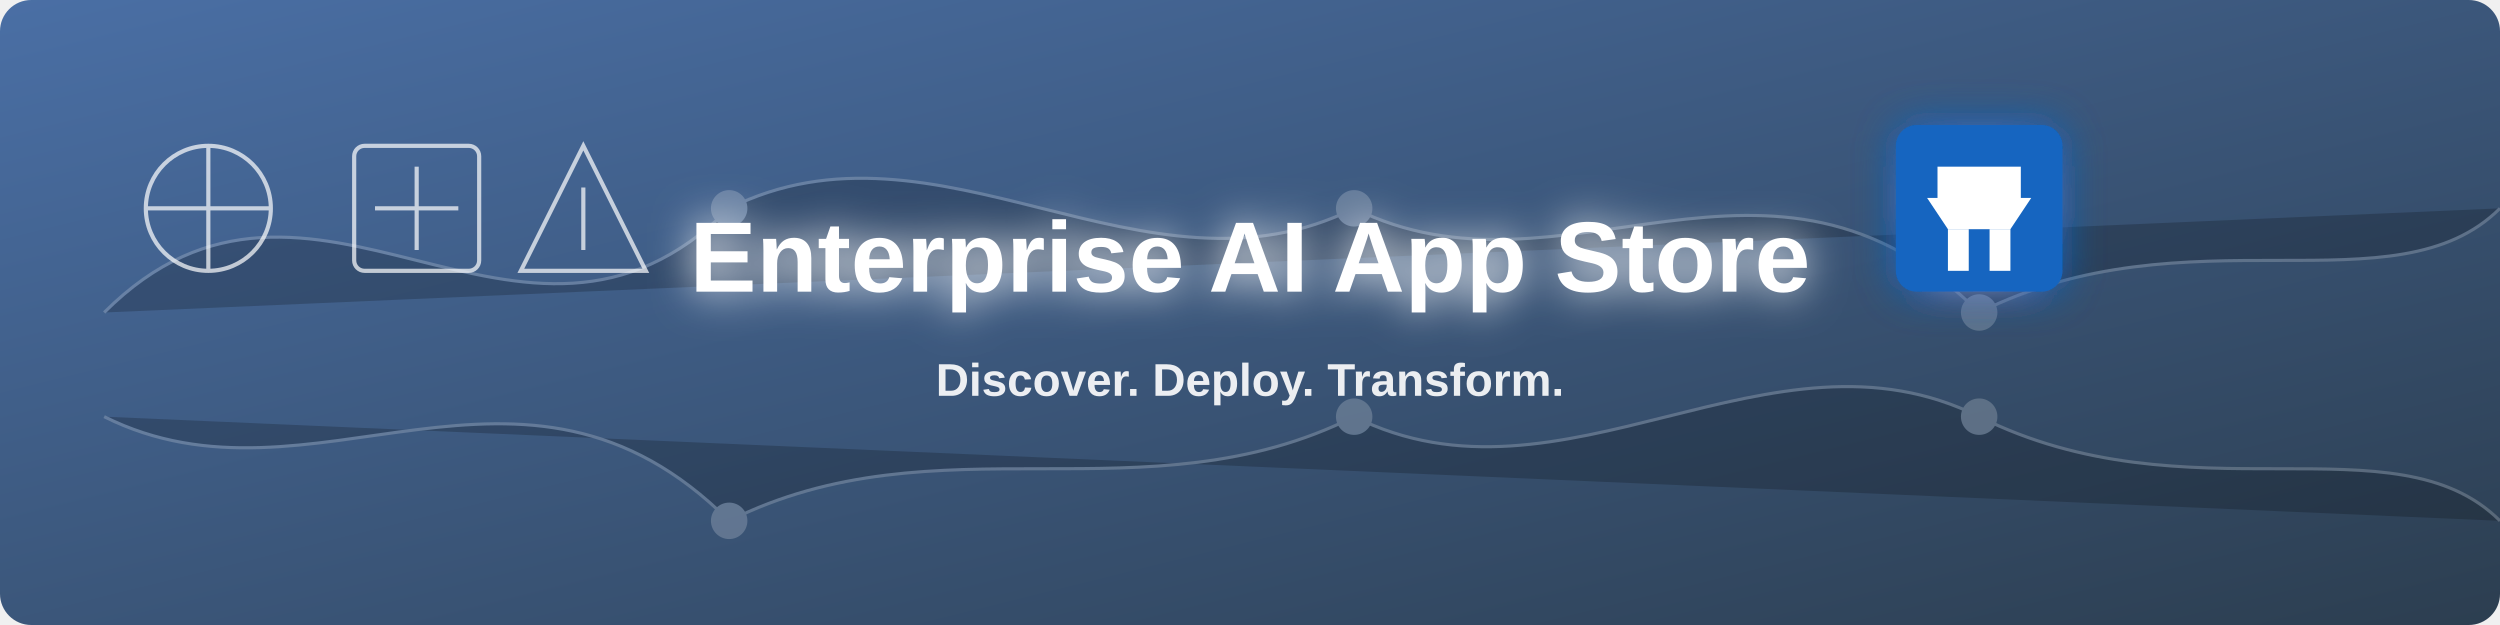
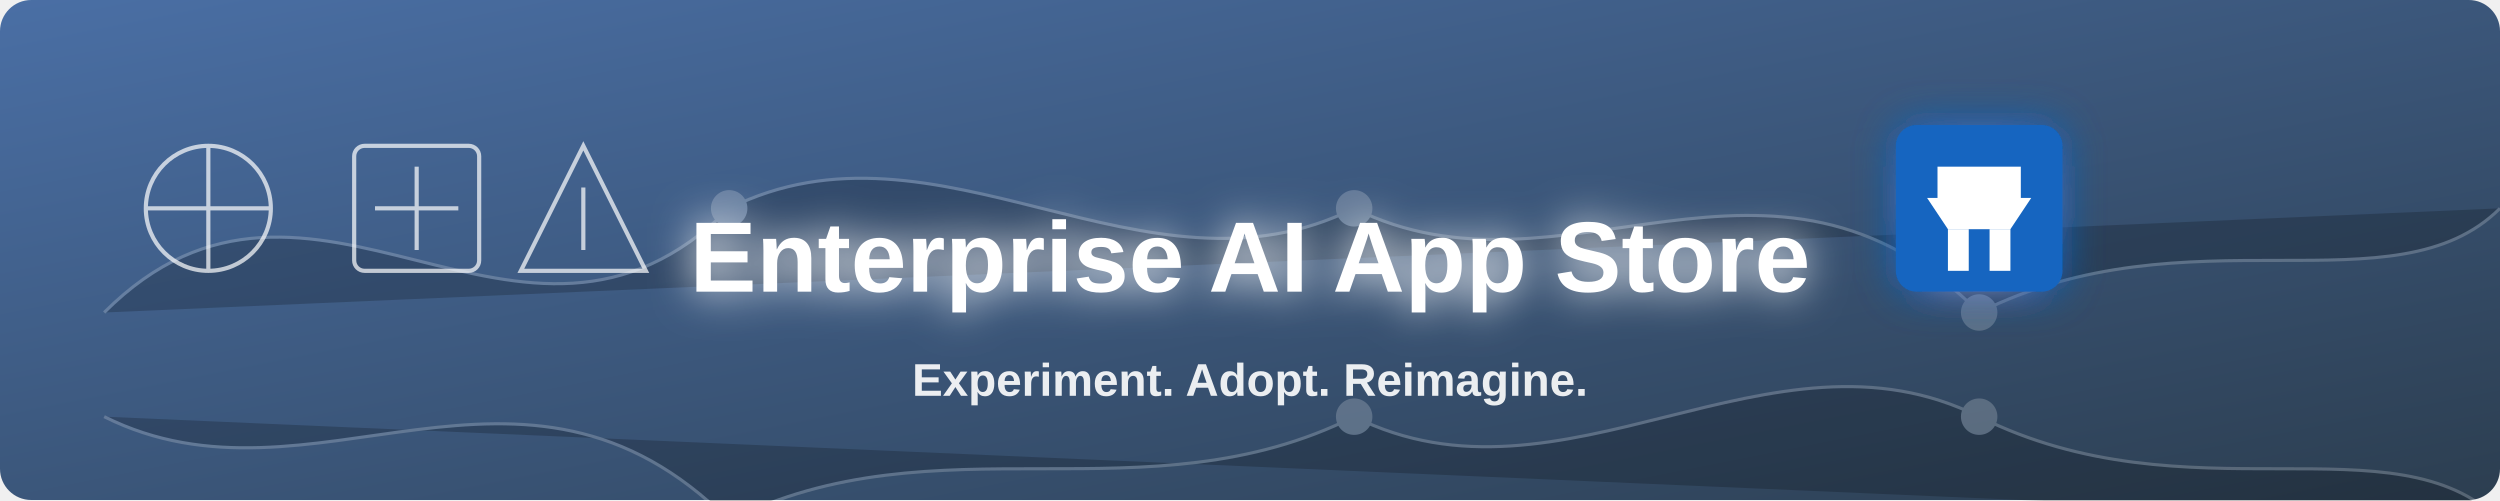
- <svg xmlns="http://www.w3.org/2000/svg" width="1200" height="300" viewBox="0 0 1200 300">
+ <svg xmlns="http://www.w3.org/2000/svg" width="1200" height="240" viewBox="0 0 1200 240">
  <defs>
    <linearGradient id="banner-gradient" x1="0%" y1="0%" x2="100%" y2="100%">
      <stop offset="0%" style="stop-color:#4a6fa5;stop-opacity:1" />
      <stop offset="100%" style="stop-color:#2C3E50;stop-opacity:1" />
    </linearGradient>
    <filter id="glow" x="-50%" y="-50%" width="200%" height="200%">
      <feGaussianBlur stdDeviation="10" result="blur" />
      <feMerge>
        <feMergeNode in="blur" />
        <feMergeNode in="SourceGraphic" />
      </feMerge>
    </filter>
  </defs>
-   <rect width="1200" height="300" rx="15" ry="15" fill="url(#banner-gradient)" />
+   <rect width="1200" height="240" rx="15" ry="15" fill="url(#banner-gradient)" />
  <g opacity="0.2" stroke="#ffffff" stroke-width="1.5">
    <path d="M50,150 C150,50 250,200 350,100 C450,50 550,150 650,100 C750,150 850,50 950,150 C1050,100 1150,150 1200,100" />
    <path d="M50,200 C150,250 250,150 350,250 C450,200 550,250 650,200 C750,250 850,150 950,200 C1050,250 1150,200 1200,250" />
    <circle cx="350" cy="100" r="8" fill="#ffffff" />
    <circle cx="650" cy="100" r="8" fill="#ffffff" />
    <circle cx="950" cy="150" r="8" fill="#ffffff" />
    <circle cx="350" cy="250" r="8" fill="#ffffff" />
    <circle cx="650" cy="200" r="8" fill="#ffffff" />
    <circle cx="950" cy="200" r="8" fill="#ffffff" />
  </g>
  <g fill="none" stroke="#ffffff" stroke-width="2" opacity="0.7">
    <circle cx="100" cy="100" r="30" />
    <path d="M100,70 L100,130 M70,100 L130,100" />
    <rect x="170" y="70" width="60" height="60" rx="5" ry="5" />
    <path d="M180,100 L220,100 M200,80 L200,120" />
    <polygon points="280,70 310,130 250,130" />
    <line x1="280" y1="90" x2="280" y2="120" />
  </g>
  <g transform="translate(950, 100)" filter="url(#glow)">
    <rect x="-40" y="-40" width="80" height="80" rx="10" ry="10" fill="#1565C0" />
    <path fill="#ffffff" d="M-20,-5 L-20,-20 L20,-20 L20,-5 L25,-5 L15,10 L-15,10 L-25,-5 Z" />
    <rect x="-15" y="10" width="10" height="20" fill="#ffffff" />
    <rect x="5" y="10" width="10" height="20" fill="#ffffff" />
  </g>
  <g font-family="Arial, sans-serif" font-weight="bold" text-anchor="middle">
    <text x="600" y="140" font-size="48" fill="#ffffff" filter="url(#glow)">
      Enterprise AI App Store
    </text>
    <text x="600" y="190" font-size="22" fill="#ffffff" opacity="0.9">
-       Discover. Deploy. Transform.
+       Experiment. Adopt. Reimagine.
    </text>
  </g>
</svg>
